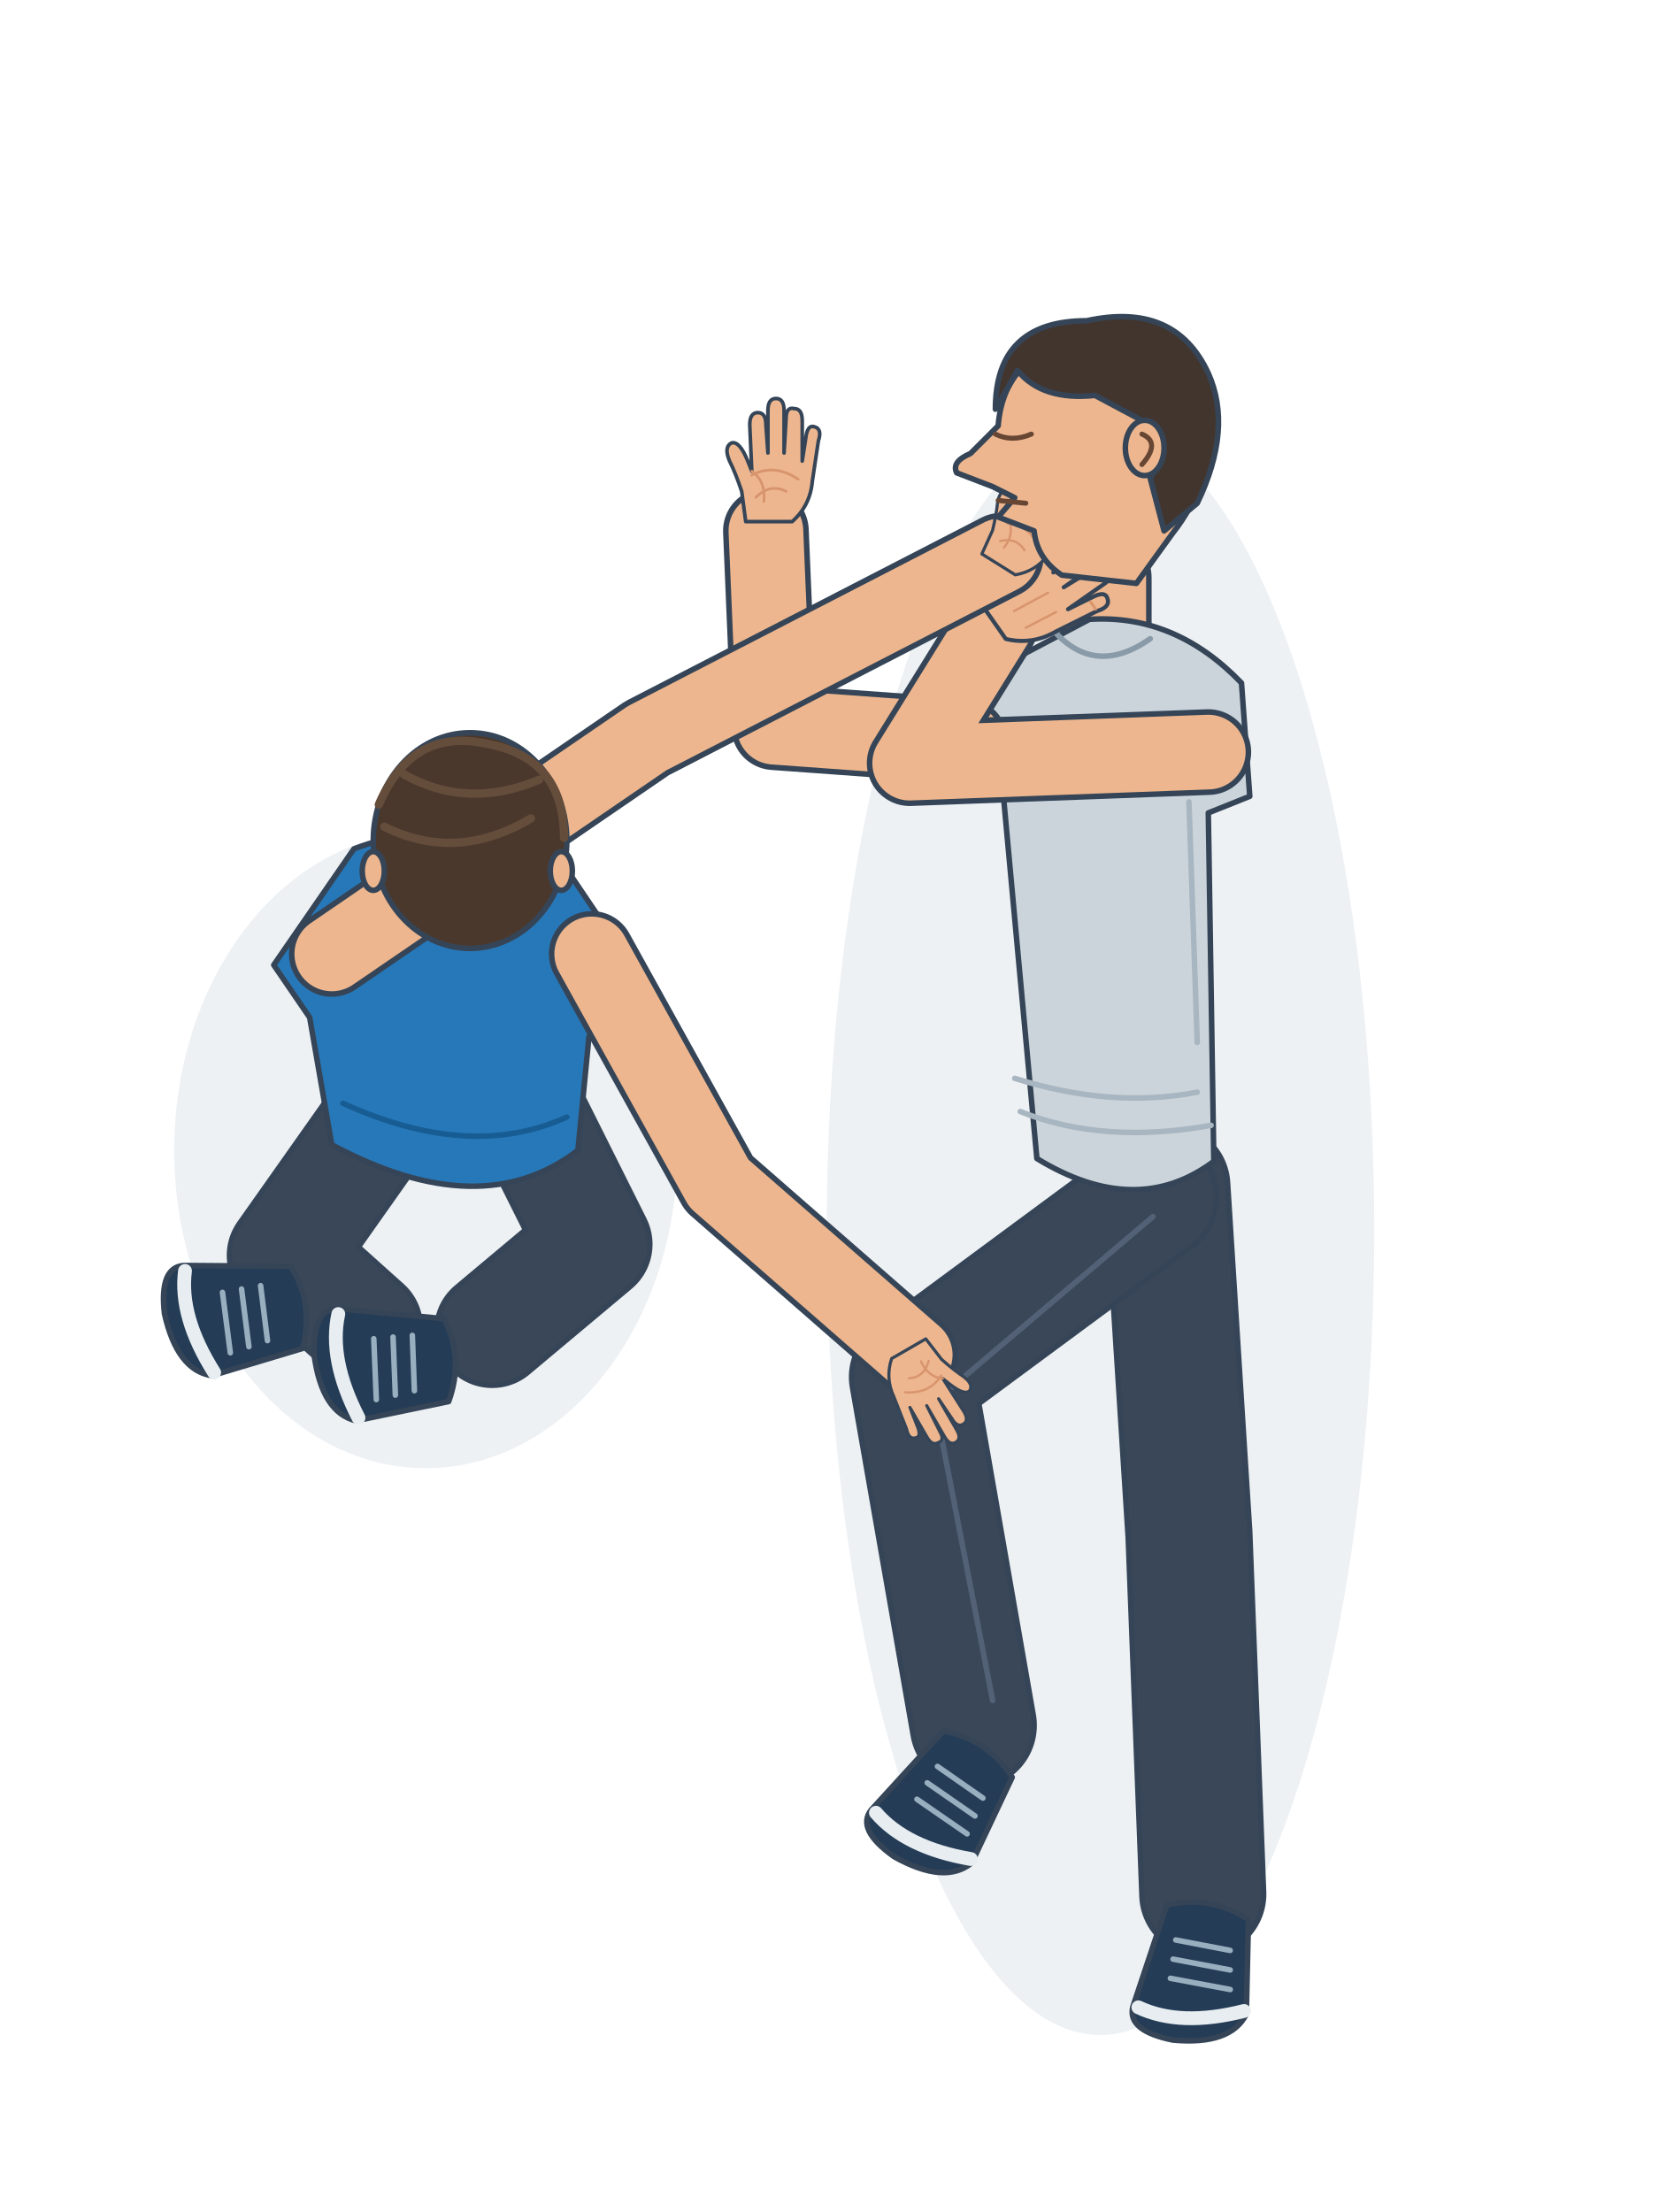
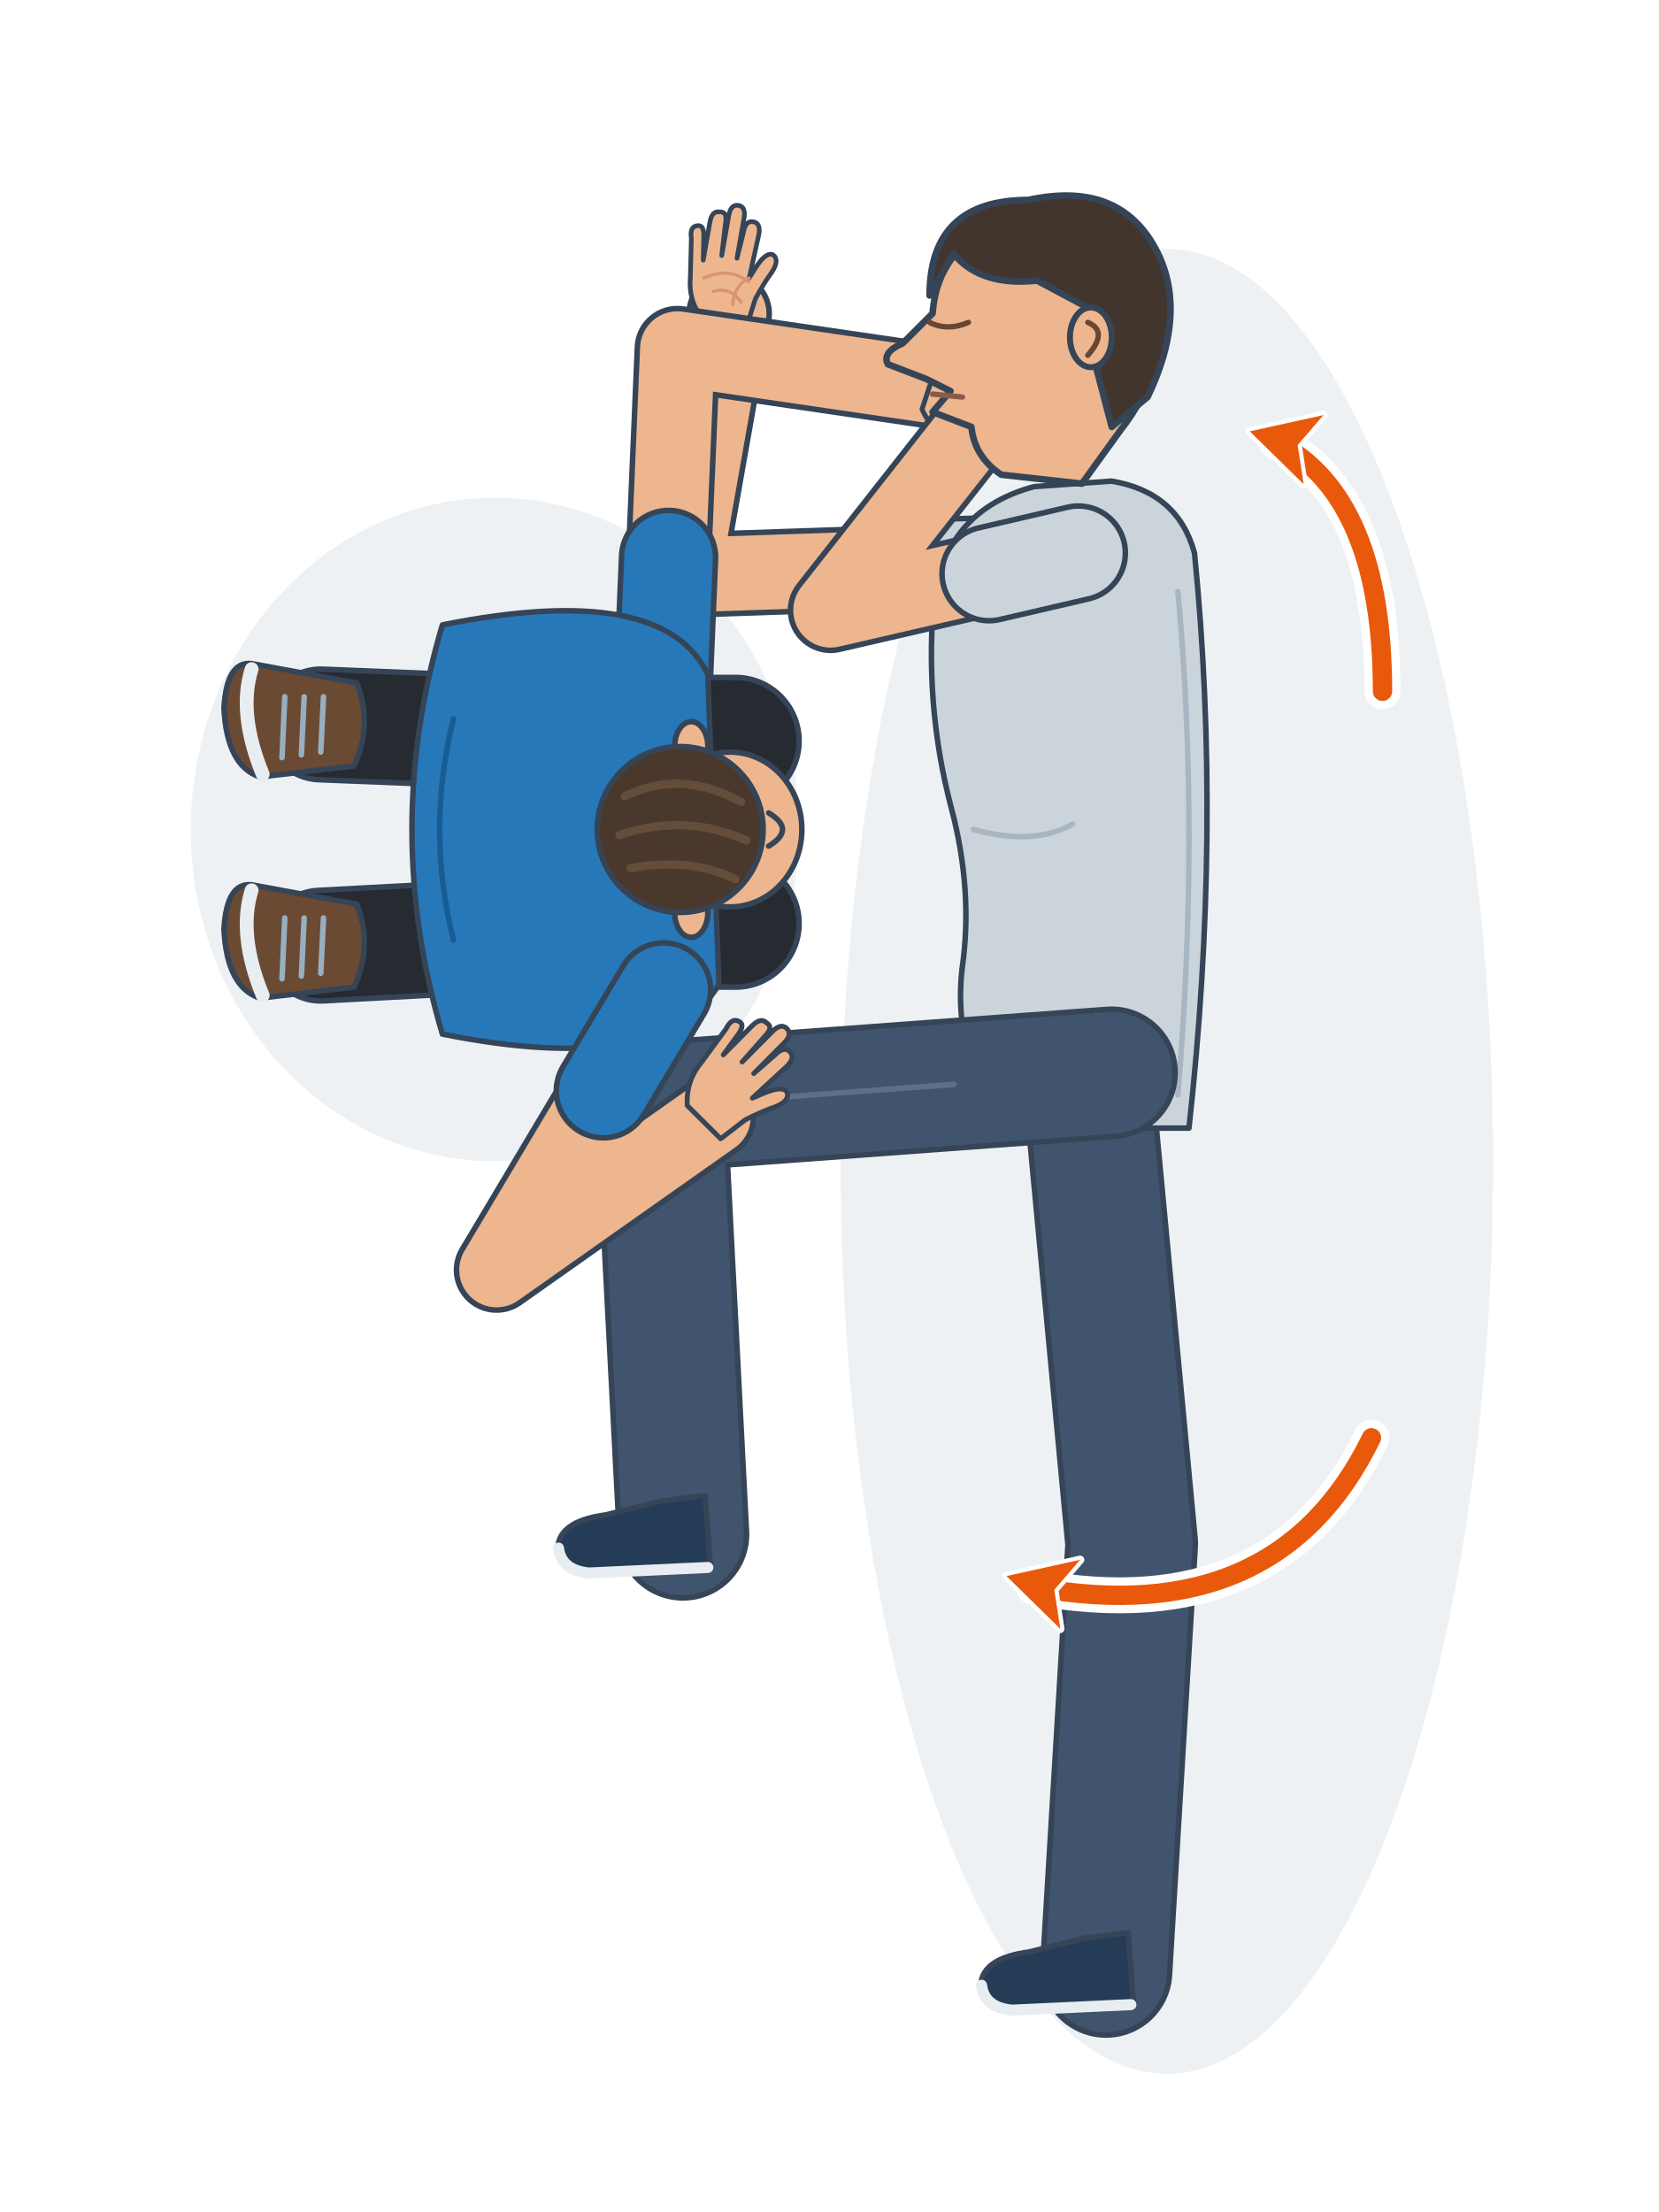
<svg xmlns="http://www.w3.org/2000/svg" width="600" height="800" viewBox="0 0 600 800" role="img">
  <rect width="600" height="800" fill="white" />
-   <ellipse cx="398" cy="445" rx="99" ry="291" fill="#eef1f4" stroke="none" stroke-width="2" />
-   <ellipse cx="154" cy="416" rx="91" ry="115" fill="#eef1f4" stroke="none" stroke-width="2" />
-   <path d="M400 209 L400 243" fill="none" stroke="#354557" stroke-width="33" stroke-linecap="round" stroke-linejoin="round" />
-   <path d="M400 209 L400 243" fill="none" stroke="#edb68e" stroke-width="29" stroke-linecap="round" stroke-linejoin="round" />
-   <path d="M422 429 L430 555 L435 685" fill="none" stroke="#354557" stroke-width="46" stroke-linecap="round" stroke-linejoin="round" />
-   <path d="M422 429 L430 555 L435 685" fill="none" stroke="#394759" stroke-width="42" stroke-linecap="round" stroke-linejoin="round" />
-   <g transform="translate(435 704) rotate(8)">
-     <path d="M-15 -13 Q0 -19 15 -12 L19 22 Q15 34 -6 35 Q-23 34 -22 25 Z" fill="#253c56" stroke="#354557" stroke-width="2" stroke-linecap="round" stroke-linejoin="round" />
-     <path d="M-20 25 Q-4 30 18 21" fill="none" stroke="#e7edf1" stroke-width="5" stroke-linecap="round" stroke-linejoin="round" />
-     <path d="M-10 -1 L10 0 M-10 6 L11 7 M-10 13 L12 14" fill="none" stroke="#98afc0" stroke-width="2" stroke-linecap="round" stroke-linejoin="round" />
+   <ellipse cx="422" cy="420" rx="118" ry="330" fill="#eef1f4" stroke="none" stroke-width="2" />
+   <ellipse cx="179" cy="300" rx="110" ry="120" fill="#eef1f4" stroke="none" stroke-width="2" />
+   <g transform="translate(22 0)">
+     <path d="M372 396 L387.3 558.3 L378 713" fill="none" stroke="#354557" stroke-width="48" stroke-linecap="round" stroke-linejoin="round" />
+     <path d="M372 396 L387.3 558.3 L378 713" fill="none" stroke="#40546d" stroke-width="44" stroke-linecap="round" stroke-linejoin="round" />
+     <g transform="translate(378 713) rotate(0)">
+       <path d="M8 -14 L10 12 L-34 14 Q-46 13 -45 3 Q-43 -5 -28 -7 L-8 -12 Z" fill="#253c56" stroke="#354557" stroke-width="2" stroke-linecap="round" stroke-linejoin="round" />
+       <path d="M9 12 L-34 14 Q-44 13 -45 5" fill="none" stroke="#e7edf1" stroke-width="4" stroke-linecap="round" stroke-linejoin="round" />
+     </g>
+     <path d="M343 204 L225 208 L241.7 113.5" fill="none" stroke="#354557" stroke-width="31" stroke-linecap="round" stroke-linejoin="round" />
+     <path d="M343 204 L225 208 L241.7 113.5" fill="none" stroke="#edb68e" stroke-width="27" stroke-linecap="round" stroke-linejoin="round" />
+     <path d="M343 204 L300.5 205.4" fill="none" stroke="#354557" stroke-width="36" stroke-linecap="round" stroke-linejoin="round" />
+     <path d="M343 204 L300.5 205.4" fill="none" stroke="#cbd4da" stroke-width="32" stroke-linecap="round" stroke-linejoin="round" />
+     <g transform="translate(241.7 113.5) rotate(10) scale(-0.7 0.7)">
+       <path d="M-10 5 L-12 -10 Q-15 -19 -18 -25 Q-21 -32 -17 -34 Q-13 -35 -9 -25 L-7 -20 L-8 -43 Q-8 -49 -4 -49 Q0 -49 0 -43 L1 -29 L1 -50 Q1 -56 5 -56 Q9 -56 9 -50 L9 -29 L10 -46 Q10 -52 14 -51 Q18 -51 18 -45 L18 -25 L20 -38 Q21 -43 24 -42 Q28 -41 26 -35 L23 -15 Q22 -3 13 5 Z" fill="#edb68e" stroke="#354557" stroke-width="2.4" stroke-linecap="round" stroke-linejoin="round" />
+       <path d="M-7 -18 Q4 -24 16 -16 M-5 -7 Q2 -14 10 -10 M-7 -20 Q0 -15 -1 -5" fill="none" stroke="#d8946d" stroke-width="1.6" stroke-linecap="round" stroke-linejoin="round" />
+     </g>
+     <path d="M352 176 Q322 184 316 214 Q312 254 322 292 Q330 322 326 350 Q322 384 344 408 L408 408 Q420 300 410 200 Q404 178 380 174 Z" fill="#cbd4da" stroke="#354557" stroke-width="2" stroke-linecap="round" stroke-linejoin="round" />
+     <path d="M330 300 Q352 306 366 298 M404 214 Q412 300 404 396" fill="none" stroke="#a8b6c1" stroke-width="2" stroke-linecap="round" stroke-linejoin="round" />
+     <path d="M380 388 L217 400 L225 554.9" fill="none" stroke="#354557" stroke-width="48" stroke-linecap="round" stroke-linejoin="round" />
+     <path d="M380 388 L217 400 L225 554.9" fill="none" stroke="#40546d" stroke-width="44" stroke-linecap="round" stroke-linejoin="round" />
+     <g transform="translate(225 554.9) rotate(0)">
+       <path d="M8 -14 L10 12 L-34 14 Q-46 13 -45 3 Q-43 -5 -28 -7 L-8 -12 Z" fill="#253c56" stroke="#354557" stroke-width="2" stroke-linecap="round" stroke-linejoin="round" />
+       <path d="M9 12 L-34 14 Q-44 13 -45 5" fill="none" stroke="#e7edf1" stroke-width="4" stroke-linecap="round" stroke-linejoin="round" />
+     </g>
+     <path d="M323 392.2 L233.3 398.8" fill="none" stroke="#5d7089" stroke-width="2" stroke-linecap="round" stroke-linejoin="round" />
+     <g transform="translate(-48 0)">
+       <path d="M266 244 L271 126.1 L366 140" fill="none" stroke="#354557" stroke-width="31" stroke-linecap="round" stroke-linejoin="round" />
+       <path d="M266 244 L271 126.1 L366 140" fill="none" stroke="#edb68e" stroke-width="27" stroke-linecap="round" stroke-linejoin="round" />
+       <path d="M266 244 L267.8 201.6" fill="none" stroke="#354557" stroke-width="36" stroke-linecap="round" stroke-linejoin="round" />
+       <path d="M266 244 L267.8 201.6" fill="none" stroke="#2778b9" stroke-width="32" stroke-linecap="round" stroke-linejoin="round" />
+       <g transform="translate(366 140) rotate(108.3) scale(0.74)">
+         <path d="M-10 5 L-12 -10 Q-15 -19 -18 -25 Q-21 -32 -17 -34 Q-13 -35 -9 -25 L-7 -20 L-8 -43 Q-8 -49 -4 -49 Q0 -49 0 -43 L1 -29 L1 -50 Q1 -56 5 -56 Q9 -56 9 -50 L9 -29 L10 -46 Q10 -52 14 -51 Q18 -51 18 -45 L18 -25 L20 -38 Q21 -43 24 -42 Q28 -41 26 -35 L23 -15 Q22 -3 13 5 Z" fill="#edb68e" stroke="#354557" stroke-width="2.4" stroke-linecap="round" stroke-linejoin="round" />
+         <path d="M-7 -18 Q4 -24 16 -16 M-5 -7 Q2 -14 10 -10 M-7 -20 Q0 -15 -1 -5" fill="none" stroke="#d8946d" stroke-width="1.6" stroke-linecap="round" stroke-linejoin="round" />
+       </g>
+     </g>
+     <path d="M368 200 L278.4 220.7 L334 150" fill="none" stroke="#354557" stroke-width="31" stroke-linecap="round" stroke-linejoin="round" />
+     <path d="M368 200 L278.4 220.7 L334 150" fill="none" stroke="#edb68e" stroke-width="27" stroke-linecap="round" stroke-linejoin="round" />
+     <path d="M368 200 L335.7 207.5" fill="none" stroke="#354557" stroke-width="36" stroke-linecap="round" stroke-linejoin="round" />
+     <path d="M368 200 L335.7 207.5" fill="none" stroke="#cbd4da" stroke-width="32" stroke-linecap="round" stroke-linejoin="round" />
+     <g transform="translate(334 150) rotate(28.2) scale(0.7)">
+       <path d="M-10 5 L-12 -10 Q-15 -19 -18 -25 Q-21 -32 -17 -34 Q-13 -35 -9 -25 L-7 -20 L-8 -43 Q-8 -49 -4 -49 Q0 -49 0 -43 L1 -29 L1 -50 Q1 -56 5 -56 Q9 -56 9 -50 L9 -29 L10 -46 Q10 -52 14 -51 Q18 -51 18 -45 L18 -25 L20 -38 Q21 -43 24 -42 Q28 -41 26 -35 L23 -15 Q22 -3 13 5 Z" fill="#edb68e" stroke="#354557" stroke-width="2.4" stroke-linecap="round" stroke-linejoin="round" />
+     </g>
+     <g transform="translate(352 122) rotate(0) scale(1.08)">
+       <path d="M18 -40 Q40 -35 42 -11 Q44 12 29 31 L16 49 L-11 46 Q-20 40 -21 30 L-34 25 L-28 18 L-36 14 L-49 9 Q-51 5 -44 2 L-34 -8 Q-32 -33 -6 -39 Z" fill="#edb68e" stroke="#354557" stroke-width="2.2" stroke-linecap="round" stroke-linejoin="round" />
+       <path d="M-35 -14 Q-35 -46 -2 -46 Q30 -53 42 -27 Q51 -7 38 20 L26 30 L21 11 Q30 -4 16 -11 L1 -19 Q-18 -17 -27 -28 Z" fill="#42352e" stroke="#354557" stroke-width="2.2" stroke-linecap="round" stroke-linejoin="round" />
+       <ellipse cx="19" cy="0" rx="7" ry="10" fill="#edb68e" stroke="#354557" stroke-width="2" />
+       <path d="M18 -5 Q25 -2 18 6 M-35 -5 Q-29 -2 -22 -5" fill="none" stroke="#674634" stroke-width="1.8" stroke-linecap="round" stroke-linejoin="round" />
+       <path d="M-34 19 L-24 20" fill="none" stroke="#8a5a48" stroke-width="1.8" stroke-linecap="round" stroke-linejoin="round" />
+     </g>
+     <path d="M478 250 Q478 180 440 160" fill="none" stroke="#fff" stroke-width="13" stroke-linecap="round" stroke-linejoin="round" />
+     <path d="M478 250 Q478 180 440 160" fill="none" stroke="#e8590c" stroke-width="7" stroke-linecap="round" stroke-linejoin="round" />
+     <g transform="translate(430 156) rotate(196)">
+       <path d="M0 0 L-24 -13 L-18 0 L-24 13 Z" fill="#e8590c" stroke="#fff" stroke-width="3" stroke-linecap="round" stroke-linejoin="round" />
+       <path d="M0 0 L-24 -13 L-18 0 L-24 13 Z" fill="#e8590c" stroke="none" stroke-width="2" stroke-linecap="round" stroke-linejoin="round" />
+     </g>
+     <path d="M474 520 Q440 590 352 574" fill="none" stroke="#fff" stroke-width="13" stroke-linecap="round" stroke-linejoin="round" />
+     <path d="M474 520 Q440 590 352 574" fill="none" stroke="#e8590c" stroke-width="7" stroke-linecap="round" stroke-linejoin="round" />
+     <g transform="translate(342 570) rotate(196)">
+       <path d="M0 0 L-24 -13 L-18 0 L-24 13 Z" fill="#e8590c" stroke="#fff" stroke-width="3" stroke-linecap="round" stroke-linejoin="round" />
+       <path d="M0 0 L-24 -13 L-18 0 L-24 13 Z" fill="#e8590c" stroke="none" stroke-width="2" stroke-linecap="round" stroke-linejoin="round" />
+     </g>
  </g>
-   <path d="M418 433 L330 498 L352 624" fill="none" stroke="#354557" stroke-width="46" stroke-linecap="round" stroke-linejoin="round" />
-   <path d="M418 433 L330 498 L352 624" fill="none" stroke="#394759" stroke-width="42" stroke-linecap="round" stroke-linejoin="round" />
-   <g transform="translate(347 645) rotate(32)">
-     <path d="M-15 -13 Q0 -19 15 -12 L19 22 Q15 34 -6 35 Q-23 34 -22 25 Z" fill="#253c56" stroke="#354557" stroke-width="2" stroke-linecap="round" stroke-linejoin="round" />
-     <path d="M-20 25 Q-4 30 18 21" fill="none" stroke="#e7edf1" stroke-width="5" stroke-linecap="round" stroke-linejoin="round" />
-     <path d="M-10 -1 L10 0 M-10 6 L11 7 M-10 13 L12 14" fill="none" stroke="#98afc0" stroke-width="2" stroke-linecap="round" stroke-linejoin="round" />
+   <g transform="translate(-26 0)">
+     <path d="M292 268 L142 262" fill="none" stroke="#354557" stroke-width="42" stroke-linecap="round" stroke-linejoin="round" />
+     <path d="M292 268 L142 262" fill="none" stroke="#262a31" stroke-width="38" stroke-linecap="round" stroke-linejoin="round" />
+     <path d="M292 334 L142 342" fill="none" stroke="#354557" stroke-width="42" stroke-linecap="round" stroke-linejoin="round" />
+     <path d="M292 334 L142 342" fill="none" stroke="#262a31" stroke-width="38" stroke-linecap="round" stroke-linejoin="round" />
+     <g transform="translate(142 262) rotate(90)">
+       <path d="M-15 -13 Q0 -19 15 -12 L19 22 Q15 34 -6 35 Q-23 34 -22 25 Z" fill="#6b4a33" stroke="#354557" stroke-width="2" stroke-linecap="round" stroke-linejoin="round" />
+       <path d="M-20 25 Q-4 30 18 21" fill="none" stroke="#e7edf1" stroke-width="5" stroke-linecap="round" stroke-linejoin="round" />
+       <path d="M-10 -1 L10 0 M-10 6 L11 7 M-10 13 L12 14" fill="none" stroke="#98afc0" stroke-width="2" stroke-linecap="round" stroke-linejoin="round" />
+     </g>
+     <g transform="translate(142 342) rotate(90)">
+       <path d="M-15 -13 Q0 -19 15 -12 L19 22 Q15 34 -6 35 Q-23 34 -22 25 Z" fill="#6b4a33" stroke="#354557" stroke-width="2" stroke-linecap="round" stroke-linejoin="round" />
+       <path d="M-20 25 Q-4 30 18 21" fill="none" stroke="#e7edf1" stroke-width="5" stroke-linecap="round" stroke-linejoin="round" />
+       <path d="M-10 -1 L10 0 M-10 6 L11 7 M-10 13 L12 14" fill="none" stroke="#98afc0" stroke-width="2" stroke-linecap="round" stroke-linejoin="round" />
+     </g>
+     <path d="M212 268 L292 268" fill="none" stroke="#354557" stroke-width="48" stroke-linecap="round" stroke-linejoin="round" />
+     <path d="M212 268 L292 268" fill="none" stroke="#262a31" stroke-width="44" stroke-linecap="round" stroke-linejoin="round" />
+     <path d="M212 334 L292 334" fill="none" stroke="#354557" stroke-width="48" stroke-linecap="round" stroke-linejoin="round" />
+     <path d="M212 334 L292 334" fill="none" stroke="#262a31" stroke-width="44" stroke-linecap="round" stroke-linejoin="round" />
+     <path d="M186 226 Q266 210 282 244 L286 356 Q266 390 186 374 Q164 300 186 226 Z" fill="#2778b9" stroke="#354557" stroke-width="2" stroke-linecap="round" stroke-linejoin="round" />
+     <path d="M190 260 Q180 300 190 340" fill="none" stroke="#175d94" stroke-width="2" stroke-linecap="round" stroke-linejoin="round" />
+     <path d="M266 358 L205.6 459.3 L284 404" fill="none" stroke="#354557" stroke-width="31" stroke-linecap="round" stroke-linejoin="round" />
+     <path d="M266 358 L205.6 459.3 L284 404" fill="none" stroke="#edb68e" stroke-width="27" stroke-linecap="round" stroke-linejoin="round" />
+     <path d="M266 358 L244.2 394.5" fill="none" stroke="#354557" stroke-width="36" stroke-linecap="round" stroke-linejoin="round" />
+     <path d="M266 358 L244.2 394.5" fill="none" stroke="#2778b9" stroke-width="32" stroke-linecap="round" stroke-linejoin="round" />
+     <g transform="translate(284 404) rotate(44.8) scale(-0.74 0.74)">
+       <path d="M-10 5 L-12 -10 Q-15 -19 -18 -25 Q-21 -32 -17 -34 Q-13 -35 -9 -25 L-7 -20 L-8 -43 Q-8 -49 -4 -49 Q0 -49 0 -43 L1 -29 L1 -50 Q1 -56 5 -56 Q9 -56 9 -50 L9 -29 L10 -46 Q10 -52 14 -51 Q18 -51 18 -45 L18 -25 L20 -38 Q21 -43 24 -42 Q28 -41 26 -35 L23 -15 Q22 -3 13 5 Z" fill="#edb68e" stroke="#354557" stroke-width="2.4" stroke-linecap="round" stroke-linejoin="round" />
+     </g>
+     <g transform="translate(276 300) rotate(0)">
+       <ellipse cx="0" cy="-30" rx="6" ry="9" fill="#edb68e" stroke="#354557" stroke-width="2" />
+       <ellipse cx="0" cy="30" rx="6" ry="9" fill="#edb68e" stroke="#354557" stroke-width="2" />
+       <ellipse cx="14" cy="0" rx="26" ry="28" fill="#edb68e" stroke="#354557" stroke-width="2" />
+       <path d="M28 -6 Q38 0 28 6" fill="#edb68e" stroke="#354557" stroke-width="2" stroke-linecap="round" stroke-linejoin="round" />
+       <circle cx="-4" cy="0" r="30" fill="#4b382c" stroke="#354557" stroke-width="2" />
+       <path d="M-24 -12 Q-4 -22 18 -10 M-26 2 Q-2 -6 20 4 M-22 14 Q0 10 16 18" fill="none" stroke="#654d3c" stroke-width="3" stroke-linecap="round" stroke-linejoin="round" />
+     </g>
  </g>
-   <path d="M417 440 L338 507 L359 615" fill="none" stroke="#536176" stroke-width="2" stroke-linecap="round" stroke-linejoin="round" />
-   <path d="M394 224 Q425 222 449 247 L452 288 L437 294 L439 420 Q411 441 375 419 L363 289 L345 284 L343 251 Z" fill="#cbd4da" stroke="#354557" stroke-width="2" stroke-linecap="round" stroke-linejoin="round" />
-   <path d="M381 228 Q396 245 416 231" fill="none" stroke="#899aa8" stroke-width="2" stroke-linecap="round" stroke-linejoin="round" />
-   <path d="M367 390 Q402 401 433 395 M369 402 Q399 414 438 407 M430 290 L433 377" fill="none" stroke="#a8b6c1" stroke-width="2" stroke-linecap="round" stroke-linejoin="round" />
-   <path d="M349 268 L280 263 L277 192" fill="none" stroke="#354557" stroke-width="31" stroke-linecap="round" stroke-linejoin="round" />
-   <path d="M349 268 L280 263 L277 192" fill="none" stroke="#edb68e" stroke-width="27" stroke-linecap="round" stroke-linejoin="round" />
-   <g transform="translate(277 185) rotate(0) scale(0.73)">
-     <path d="M-10 5 L-12 -10 Q-15 -19 -18 -25 Q-21 -32 -17 -34 Q-13 -35 -9 -25 L-7 -20 L-8 -43 Q-8 -49 -4 -49 Q0 -49 0 -43 L1 -29 L1 -50 Q1 -56 5 -56 Q9 -56 9 -50 L9 -29 L10 -46 Q10 -52 14 -51 Q18 -51 18 -45 L18 -25 L20 -38 Q21 -43 24 -42 Q28 -41 26 -35 L23 -15 Q22 -3 13 5 Z" fill="#edb68e" stroke="#354557" stroke-width="1.8" stroke-linecap="round" stroke-linejoin="round" />
-     <path d="M-7 -18 Q4 -24 16 -16 M-5 -7 Q2 -14 10 -10 M-7 -20 Q0 -15 -1 -5" fill="none" stroke="#d8946d" stroke-width="1.3" stroke-linecap="round" stroke-linejoin="round" />
-   </g>
-   <path d="M139 403 L103 454 L132 480" fill="none" stroke="#354557" stroke-width="42" stroke-linecap="round" stroke-linejoin="round" />
-   <path d="M139 403 L103 454 L132 480" fill="none" stroke="#394759" stroke-width="38" stroke-linecap="round" stroke-linejoin="round" />
-   <g transform="translate(95 475) rotate(80)">
-     <path d="M-15 -13 Q0 -19 15 -12 L19 22 Q15 34 -6 35 Q-23 34 -22 25 Z" fill="#253c56" stroke="#354557" stroke-width="2" stroke-linecap="round" stroke-linejoin="round" />
-     <path d="M-20 25 Q-4 30 18 21" fill="none" stroke="#e7edf1" stroke-width="5" stroke-linecap="round" stroke-linejoin="round" />
-     <path d="M-10 -1 L10 0 M-10 6 L11 7 M-10 13 L12 14" fill="none" stroke="#98afc0" stroke-width="2" stroke-linecap="round" stroke-linejoin="round" />
-   </g>
-   <path d="M193 406 L215 450 L178 481" fill="none" stroke="#354557" stroke-width="42" stroke-linecap="round" stroke-linejoin="round" />
-   <path d="M193 406 L215 450 L178 481" fill="none" stroke="#394759" stroke-width="38" stroke-linecap="round" stroke-linejoin="round" />
-   <g transform="translate(149 493) rotate(85)">
-     <path d="M-15 -13 Q0 -19 15 -12 L19 22 Q15 34 -6 35 Q-23 34 -22 25 Z" fill="#253c56" stroke="#354557" stroke-width="2" stroke-linecap="round" stroke-linejoin="round" />
-     <path d="M-20 25 Q-4 30 18 21" fill="none" stroke="#e7edf1" stroke-width="5" stroke-linecap="round" stroke-linejoin="round" />
-     <path d="M-10 -1 L10 0 M-10 6 L11 7 M-10 13 L12 14" fill="none" stroke="#98afc0" stroke-width="2" stroke-linecap="round" stroke-linejoin="round" />
-   </g>
-   <path d="M128 307 Q168 292 204 313 L229 350 L213 375 L209 416 Q174 443 120 414 L112 368 L99 349 Z" fill="#2778b9" stroke="#354557" stroke-width="2" stroke-linecap="round" stroke-linejoin="round" />
-   <path d="M124 399 Q170 420 205 404 M133 318 Q159 335 177 317" fill="none" stroke="#175d94" stroke-width="2" stroke-linecap="round" stroke-linejoin="round" />
-   <path d="M437 272 L329 276 L360 226" fill="none" stroke="#354557" stroke-width="31" stroke-linecap="round" stroke-linejoin="round" />
-   <path d="M437 272 L329 276 L360 226" fill="none" stroke="#edb68e" stroke-width="27" stroke-linecap="round" stroke-linejoin="round" />
-   <g transform="translate(361 220) rotate(55) scale(0.82)">
-     <path d="M-10 5 L-12 -10 Q-15 -19 -18 -25 Q-21 -32 -17 -34 Q-13 -35 -9 -25 L-7 -20 L-8 -43 Q-8 -49 -4 -49 Q0 -49 0 -43 L1 -29 L1 -50 Q1 -56 5 -56 Q9 -56 9 -50 L9 -29 L10 -46 Q10 -52 14 -51 Q18 -51 18 -45 L18 -25 L20 -38 Q21 -43 24 -42 Q28 -41 26 -35 L23 -15 Q22 -3 13 5 Z" fill="#edb68e" stroke="#354557" stroke-width="1.8" stroke-linecap="round" stroke-linejoin="round" />
-     <path d="M-5 -43 l4 0" fill="none" stroke="#d8946d" stroke-width="1.2" stroke-linecap="round" stroke-linejoin="round" />
-     <path d="M3 -49 l4 0" fill="none" stroke="#d8946d" stroke-width="1.2" stroke-linecap="round" stroke-linejoin="round" />
-     <path d="M12 -44 l4 0" fill="none" stroke="#d8946d" stroke-width="1.2" stroke-linecap="round" stroke-linejoin="round" />
-     <path d="M21 -35 l4 0" fill="none" stroke="#d8946d" stroke-width="1.2" stroke-linecap="round" stroke-linejoin="round" />
-     <path d="M-5 -5 L-3 -23 M5 -5 L7 -22 M14 -5 L16 -20" fill="none" stroke="#d8946d" stroke-width="1" stroke-linecap="round" stroke-linejoin="round" />
-   </g>
-   <path d="M120 345 L234 267 L362 201" fill="none" stroke="#354557" stroke-width="31" stroke-linecap="round" stroke-linejoin="round" />
-   <path d="M120 345 L234 267 L362 201" fill="none" stroke="#edb68e" stroke-width="27" stroke-linecap="round" stroke-linejoin="round" />
-   <path d="M214 345 L260 428 L331 490" fill="none" stroke="#354557" stroke-width="31" stroke-linecap="round" stroke-linejoin="round" />
-   <path d="M214 345 L260 428 L331 490" fill="none" stroke="#edb68e" stroke-width="27" stroke-linecap="round" stroke-linejoin="round" />
-   <g transform="translate(362 201) rotate(32) scale(0.62)">
-     <path d="M-10 5 L-12 -10 Q-15 -19 -18 -25 Q-21 -32 -17 -34 Q-13 -35 -9 -25 L-7 -20 L-8 -43 Q-8 -49 -4 -49 Q0 -49 0 -43 L1 -29 L1 -50 Q1 -56 5 -56 Q9 -56 9 -50 L9 -29 L10 -46 Q10 -52 14 -51 Q18 -51 18 -45 L18 -25 L20 -38 Q21 -43 24 -42 Q28 -41 26 -35 L23 -15 Q22 -3 13 5 Z" fill="#edb68e" stroke="#354557" stroke-width="1.8" stroke-linecap="round" stroke-linejoin="round" />
-     <path d="M-7 -18 Q4 -24 16 -16 M-5 -7 Q2 -14 10 -10 M-7 -20 Q0 -15 -1 -5" fill="none" stroke="#d8946d" stroke-width="1.3" stroke-linecap="round" stroke-linejoin="round" />
-   </g>
-   <g transform="translate(331 490) rotate(150) scale(0.62)">
-     <path d="M-10 5 L-12 -10 Q-15 -19 -18 -25 Q-21 -32 -17 -34 Q-13 -35 -9 -25 L-7 -20 L-8 -43 Q-8 -49 -4 -49 Q0 -49 0 -43 L1 -29 L1 -50 Q1 -56 5 -56 Q9 -56 9 -50 L9 -29 L10 -46 Q10 -52 14 -51 Q18 -51 18 -45 L18 -25 L20 -38 Q21 -43 24 -42 Q28 -41 26 -35 L23 -15 Q22 -3 13 5 Z" fill="#edb68e" stroke="#354557" stroke-width="1.8" stroke-linecap="round" stroke-linejoin="round" />
-     <path d="M-7 -18 Q4 -24 16 -16 M-5 -7 Q2 -14 10 -10 M-7 -20 Q0 -15 -1 -5" fill="none" stroke="#d8946d" stroke-width="1.3" stroke-linecap="round" stroke-linejoin="round" />
-   </g>
-   <g transform="">
-     <path d="M413 122 Q435 127 437 151 Q439 174 424 193 L411 211 L384 208 Q375 202 374 192 L361 187 L367 180 L359 176 L346 171 Q344 167 351 164 L361 154 Q363 129 389 123 Z" fill="#edb68e" stroke="#354557" stroke-width="2" stroke-linecap="round" stroke-linejoin="round" />
-     <path d="M360 148 Q360 116 393 116 Q425 109 437 135 Q446 155 433 182 L421 192 L416 173 Q425 158 411 151 L396 143 Q377 145 368 134 Z" fill="#42352e" stroke="#354557" stroke-width="2" stroke-linecap="round" stroke-linejoin="round" />
-     <ellipse cx="414" cy="162" rx="7" ry="10" fill="#edb68e" stroke="#354557" stroke-width="2" />
-     <path d="M413 157 Q420 160 413 168 M360 157 Q366 160 373 157 M361 181 L371 182" fill="none" stroke="#674634" stroke-width="1.8" stroke-linecap="round" stroke-linejoin="round" />
-   </g>
-   <ellipse cx="170" cy="304" rx="35" ry="39" fill="#4b382c" stroke="#354557" stroke-width="2" />
-   <path d="M137 291 Q149 263 176 269 Q204 274 204 303 M146 280 Q169 293 195 282 M139 299 Q165 312 192 296" fill="none" stroke="#654d3c" stroke-width="3" stroke-linecap="round" stroke-linejoin="round" />
-   <ellipse cx="135" cy="315" rx="4" ry="7" fill="#edb68e" stroke="#354557" stroke-width="2" />
-   <ellipse cx="203" cy="315" rx="4" ry="7" fill="#edb68e" stroke="#354557" stroke-width="2" />
</svg>
